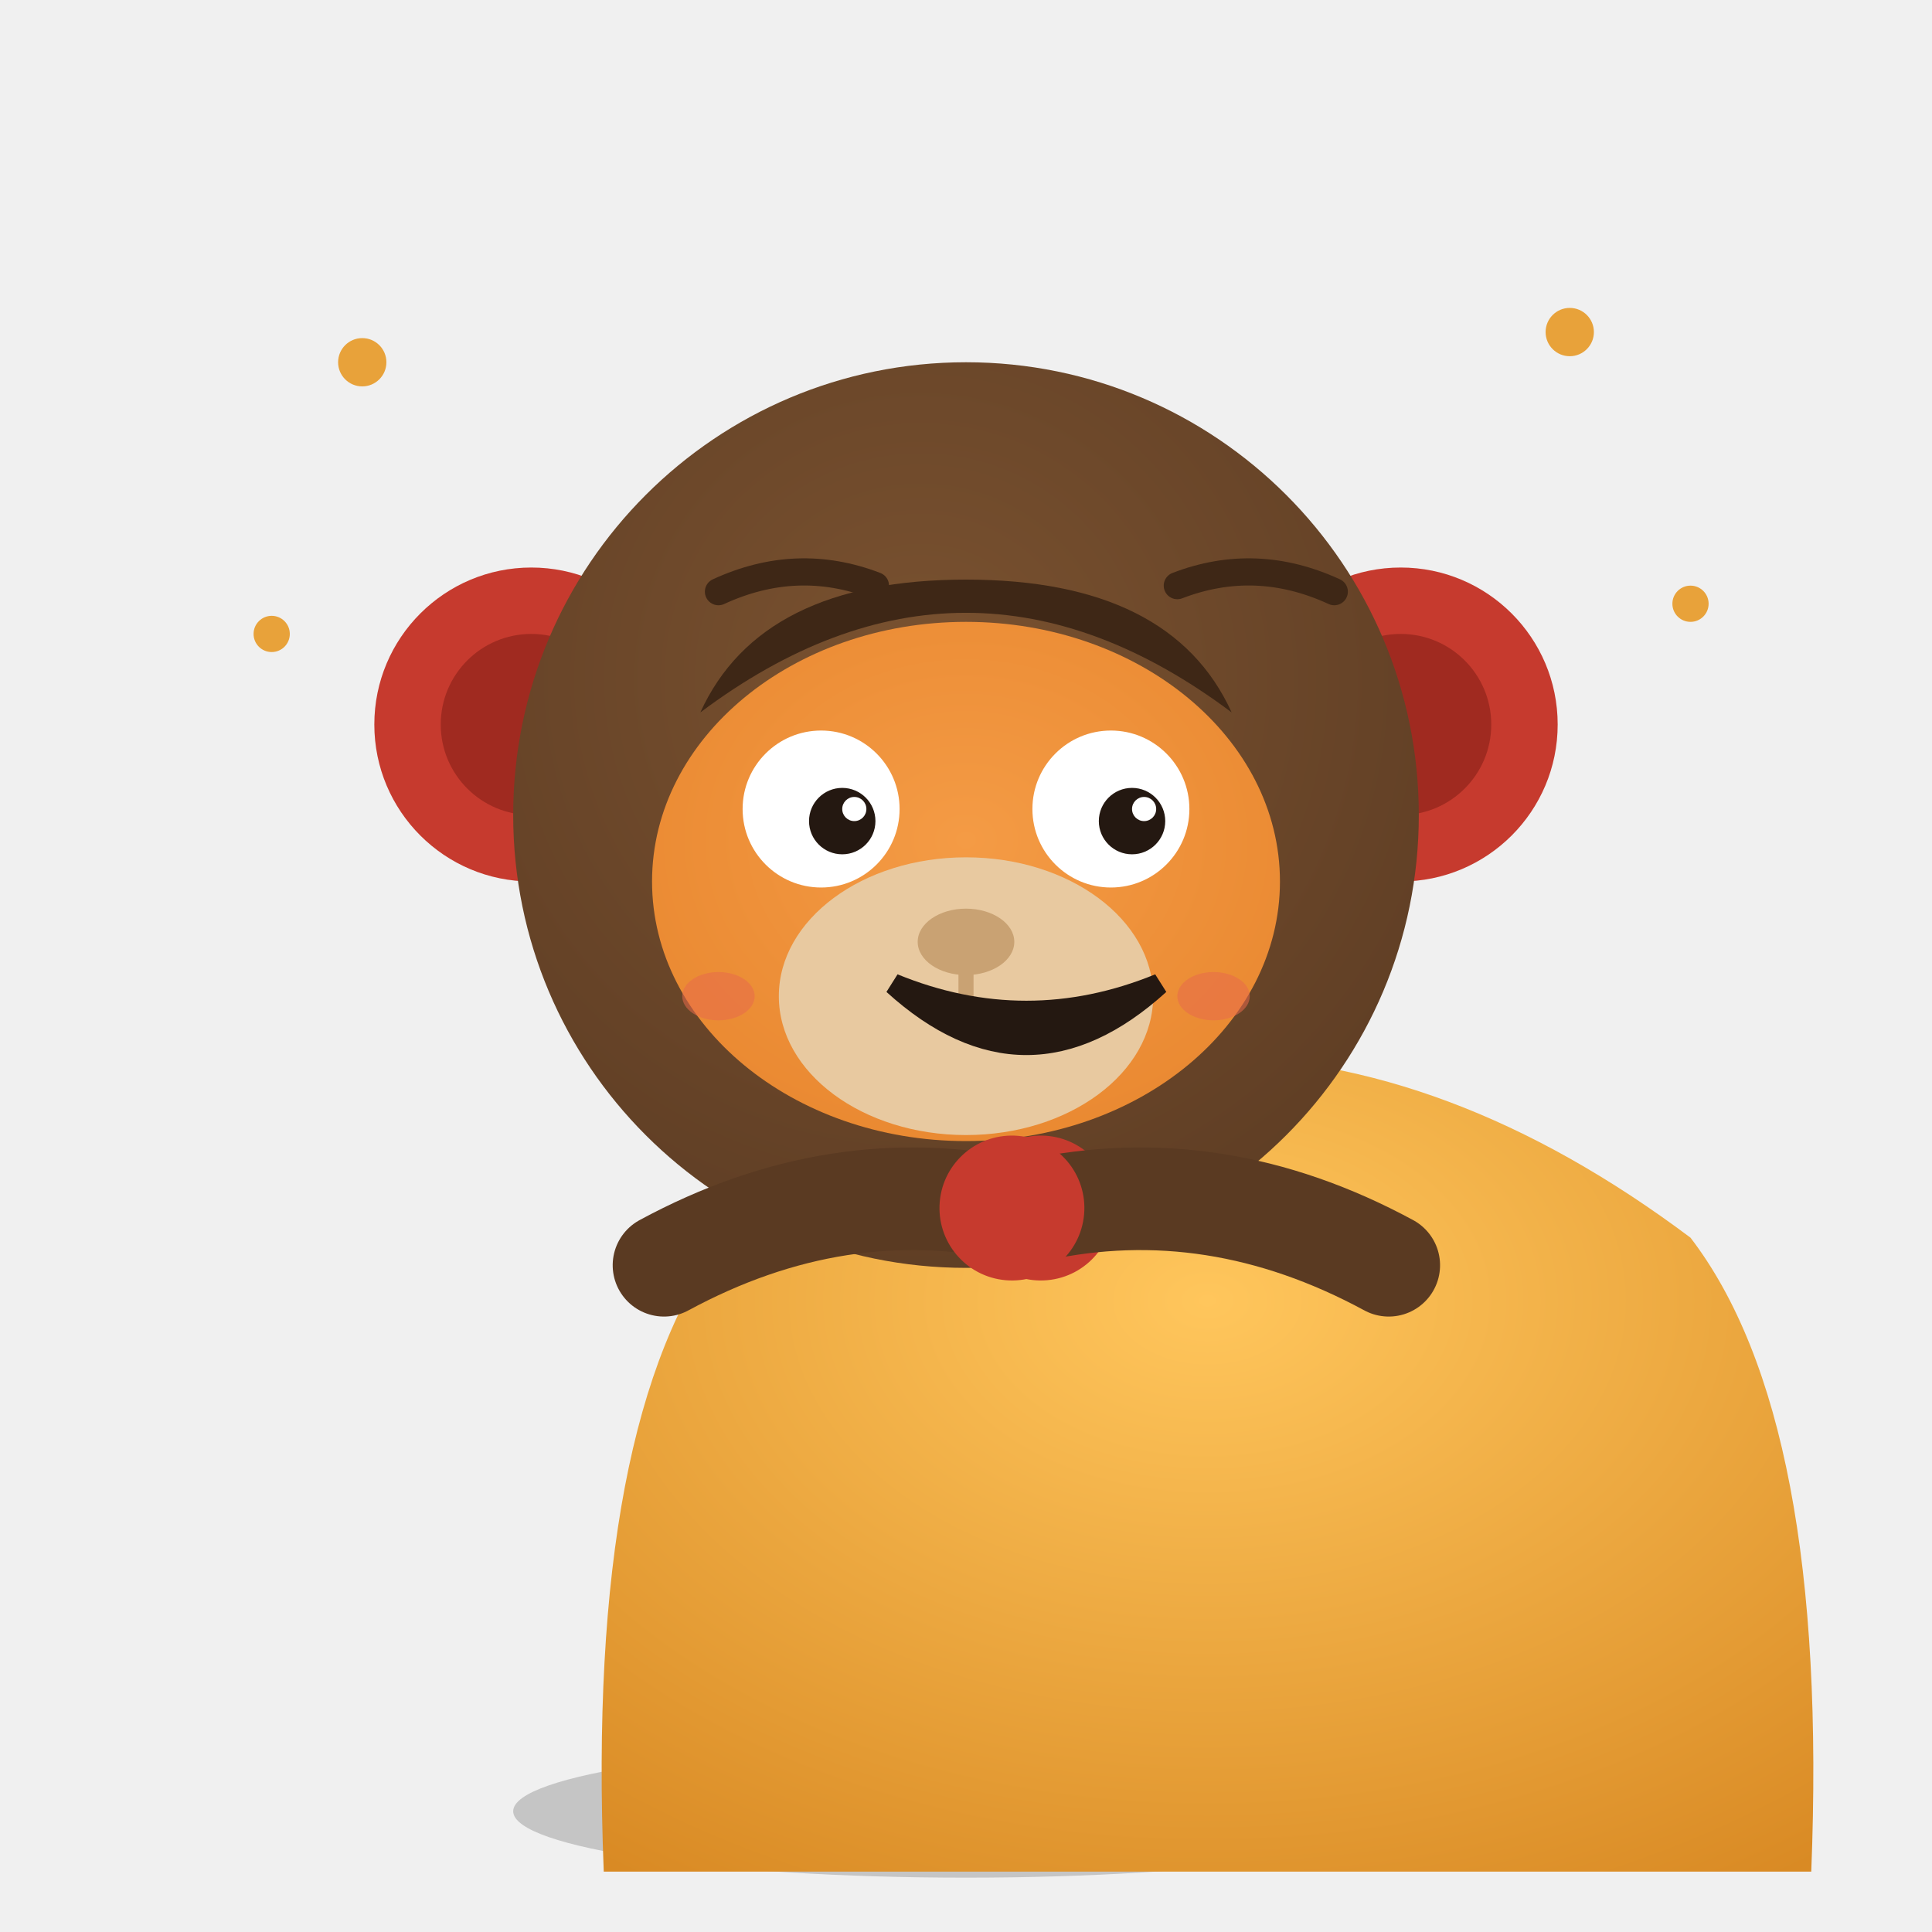
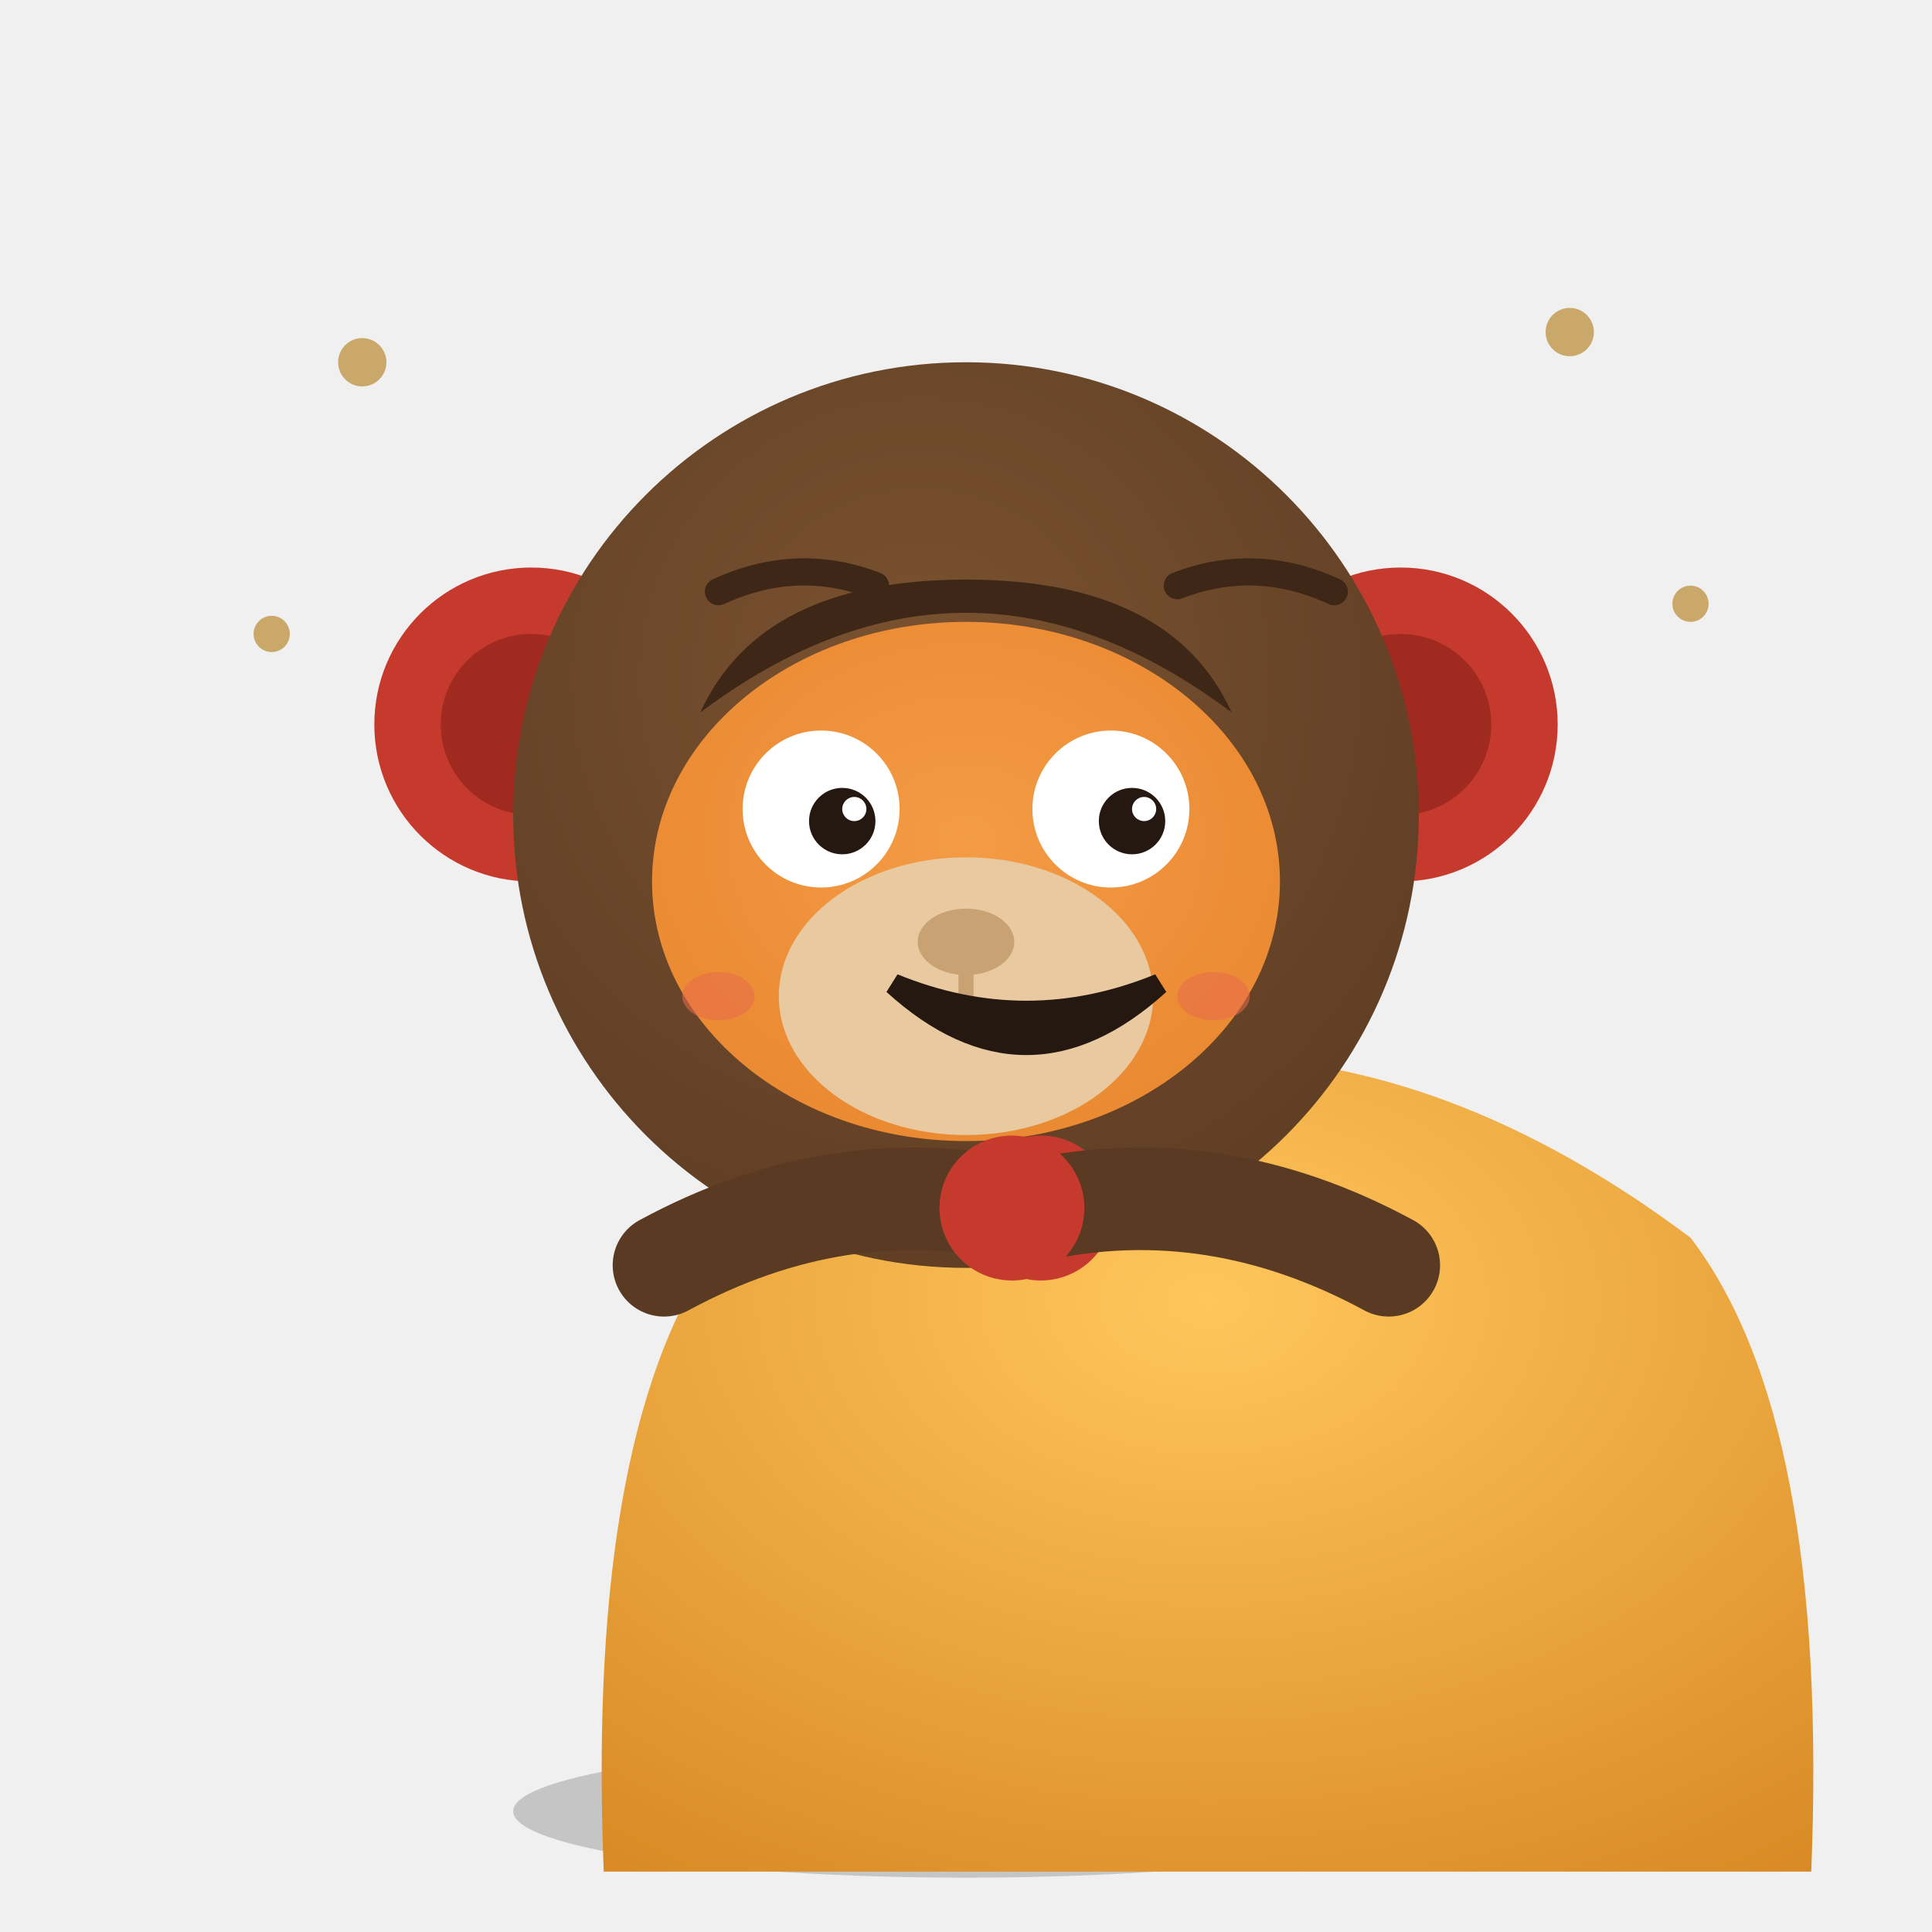
<svg xmlns="http://www.w3.org/2000/svg" viewBox="0 0 640 640" role="img" aria-label="Kanchu the GOWAYY monkey mascot">
  <defs>
    <radialGradient id="furG" cx="45%" cy="35%" r="80%">
      <stop offset="0%" stop-color="#7A5230" />
      <stop offset="100%" stop-color="#5A3A22" />
    </radialGradient>
    <radialGradient id="bodyG" cx="50%" cy="30%" r="85%">
      <stop offset="0%" stop-color="#FFC65C" />
      <stop offset="100%" stop-color="#D98A24" />
    </radialGradient>
    <radialGradient id="maskG" cx="50%" cy="42%" r="70%">
      <stop offset="0%" stop-color="#F49B45" />
      <stop offset="100%" stop-color="#E8862E" />
    </radialGradient>
  </defs>
  <ellipse cx="320" cy="600" rx="150" ry="22" fill="#000" opacity="0.18" />
  <path d="M 200 620 q -6 -150 40 -210 q 80 -60 160 -60 q 80 0 160 60 q 46 60 40 210 Z" fill="url(#bodyG)" />
  <g transform="rotate(0 320 300)">
    <circle cx="176" cy="240" r="52" fill="#C63A2E" />
    <circle cx="176" cy="240" r="30" fill="#A02A20" />
    <circle cx="464" cy="240" r="52" fill="#C63A2E" />
    <circle cx="464" cy="240" r="30" fill="#A02A20" />
    <circle cx="320" cy="270" r="150" fill="url(#furG)" />
    <path d="M 232 236 q 88 -66 176 0 q -20 -44 -88 -44 q -68 0 -88 44 Z" fill="#3E2716" />
    <ellipse cx="320" cy="292" rx="104" ry="86" fill="url(#maskG)" />
    <circle cx="272" cy="268" r="26" fill="#FFFFFF" />
    <circle cx="279" cy="272" r="11" fill="#241811" />
    <circle cx="283" cy="268" r="4" fill="#fff" />
    <circle cx="368" cy="268" r="26" fill="#FFFFFF" />
    <circle cx="375" cy="272" r="11" fill="#241811" />
    <circle cx="379" cy="268" r="4" fill="#fff" />
    <path d="M 238 196 q 26 -12 52 -2" stroke="#3E2716" stroke-width="9" stroke-linecap="round" fill="none" />
    <path d="M 390 194 q 26 -10 52 2" stroke="#3E2716" stroke-width="9" stroke-linecap="round" fill="none" />
    <ellipse cx="320" cy="330" rx="62" ry="46" fill="#E8C9A0" />
    <ellipse cx="320" cy="312" rx="16" ry="11" fill="#C9A273" />
    <path d="M 320 322 v 10" stroke="#C9A273" stroke-width="5" stroke-linecap="round" />
    <path d="M 296 326 Q 340 366 384 326 Q 340 344 296 326 Z" stroke="#241811" stroke-width="7" stroke-linecap="round" fill="#241811" />
    <ellipse cx="238" cy="330" rx="12" ry="8" fill="#E86A4A" opacity="0.55" />
    <ellipse cx="402" cy="330" rx="12" ry="8" fill="#E86A4A" opacity="0.55" />
  </g>
  <g transform="rotate(-95 210 420)">
    <path d="M 210 430 q 26 60 8 118" stroke="#5A3A22" stroke-width="34" stroke-linecap="round" fill="none" />
    <circle cx="218" cy="556" r="24" fill="#C63A2E" />
    <circle cx="232" cy="548" r="8" fill="#C63A2E" />
    <circle cx="208" cy="548" r="8" fill="#C63A2E" />
  </g>
  <g transform="rotate(95 470 420)">
    <path d="M 470 430 q -26 60 -8 118" stroke="#5A3A22" stroke-width="34" stroke-linecap="round" fill="none" />
    <circle cx="462" cy="556" r="24" fill="#C63A2E" />
    <circle cx="448" cy="548" r="8" fill="#C63A2E" />
    <circle cx="472" cy="548" r="8" fill="#C63A2E" />
  </g>
-   <g fill="#E8A23A">
+   <g fill="#C9A86A">
    <circle cx="120" cy="120" r="8" />
    <circle cx="520" cy="110" r="8" />
    <circle cx="560" cy="200" r="6" />
    <circle cx="90" cy="210" r="6" />
  </g>
</svg>
